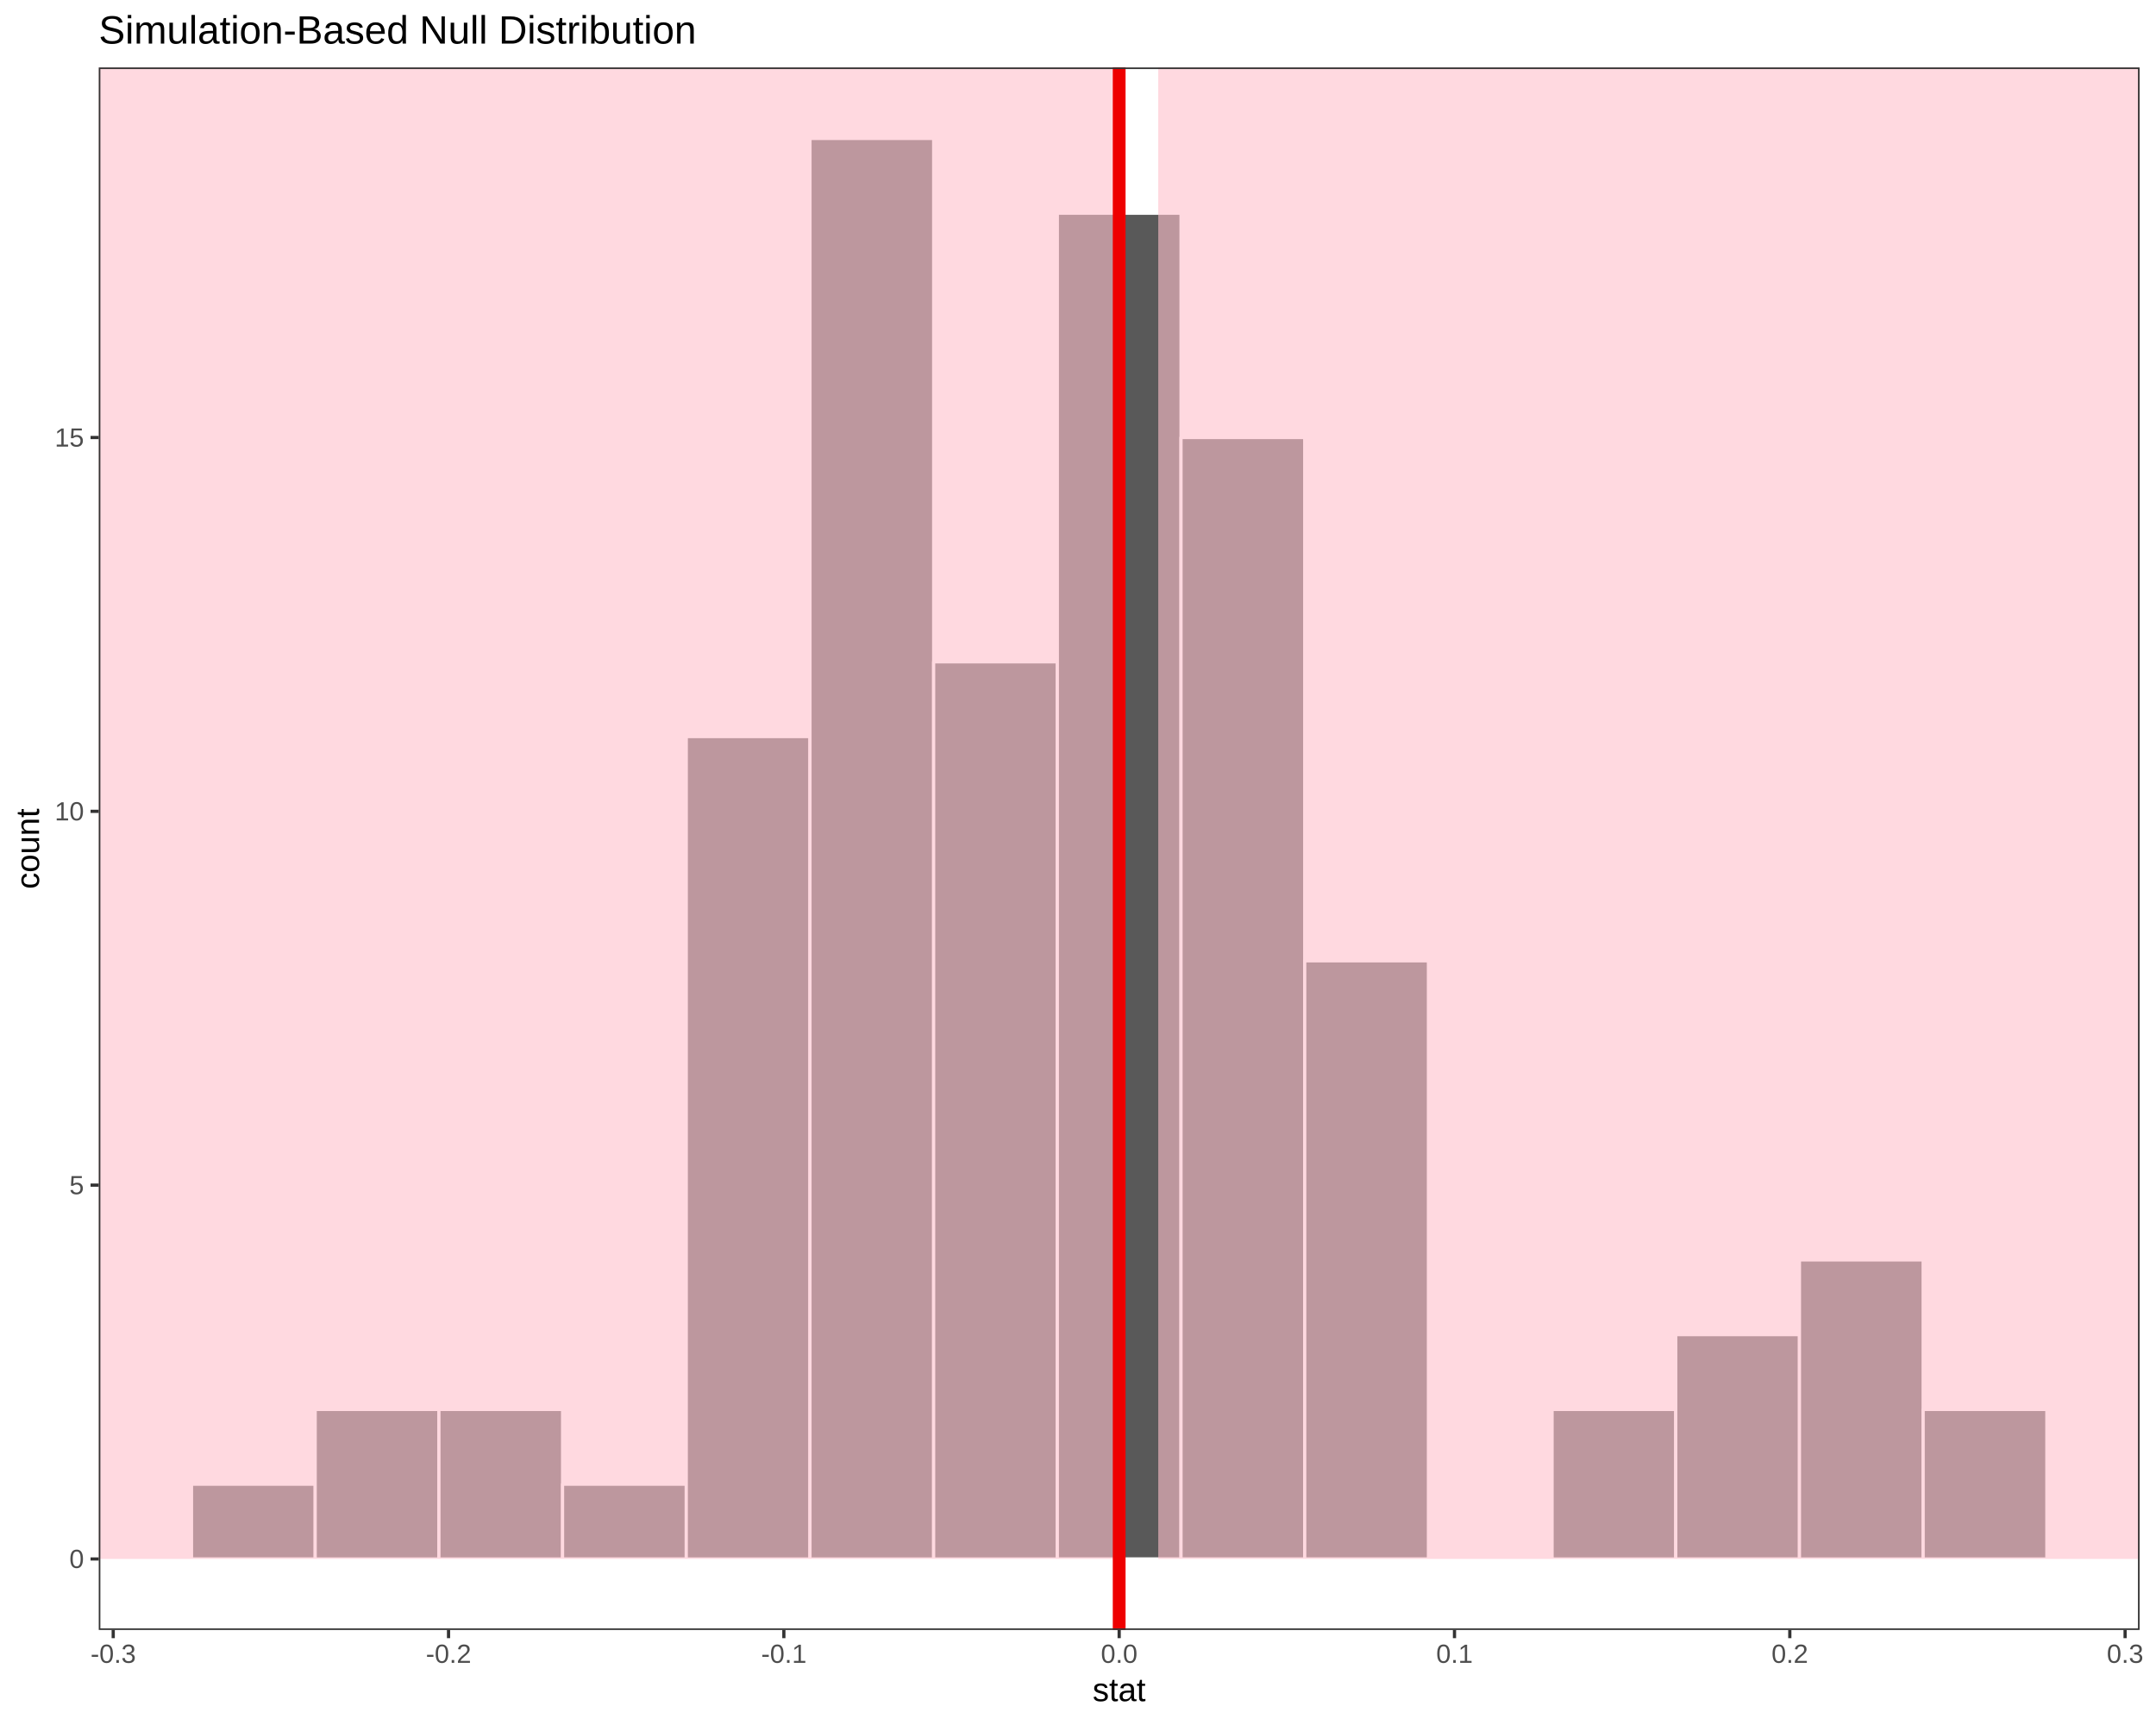
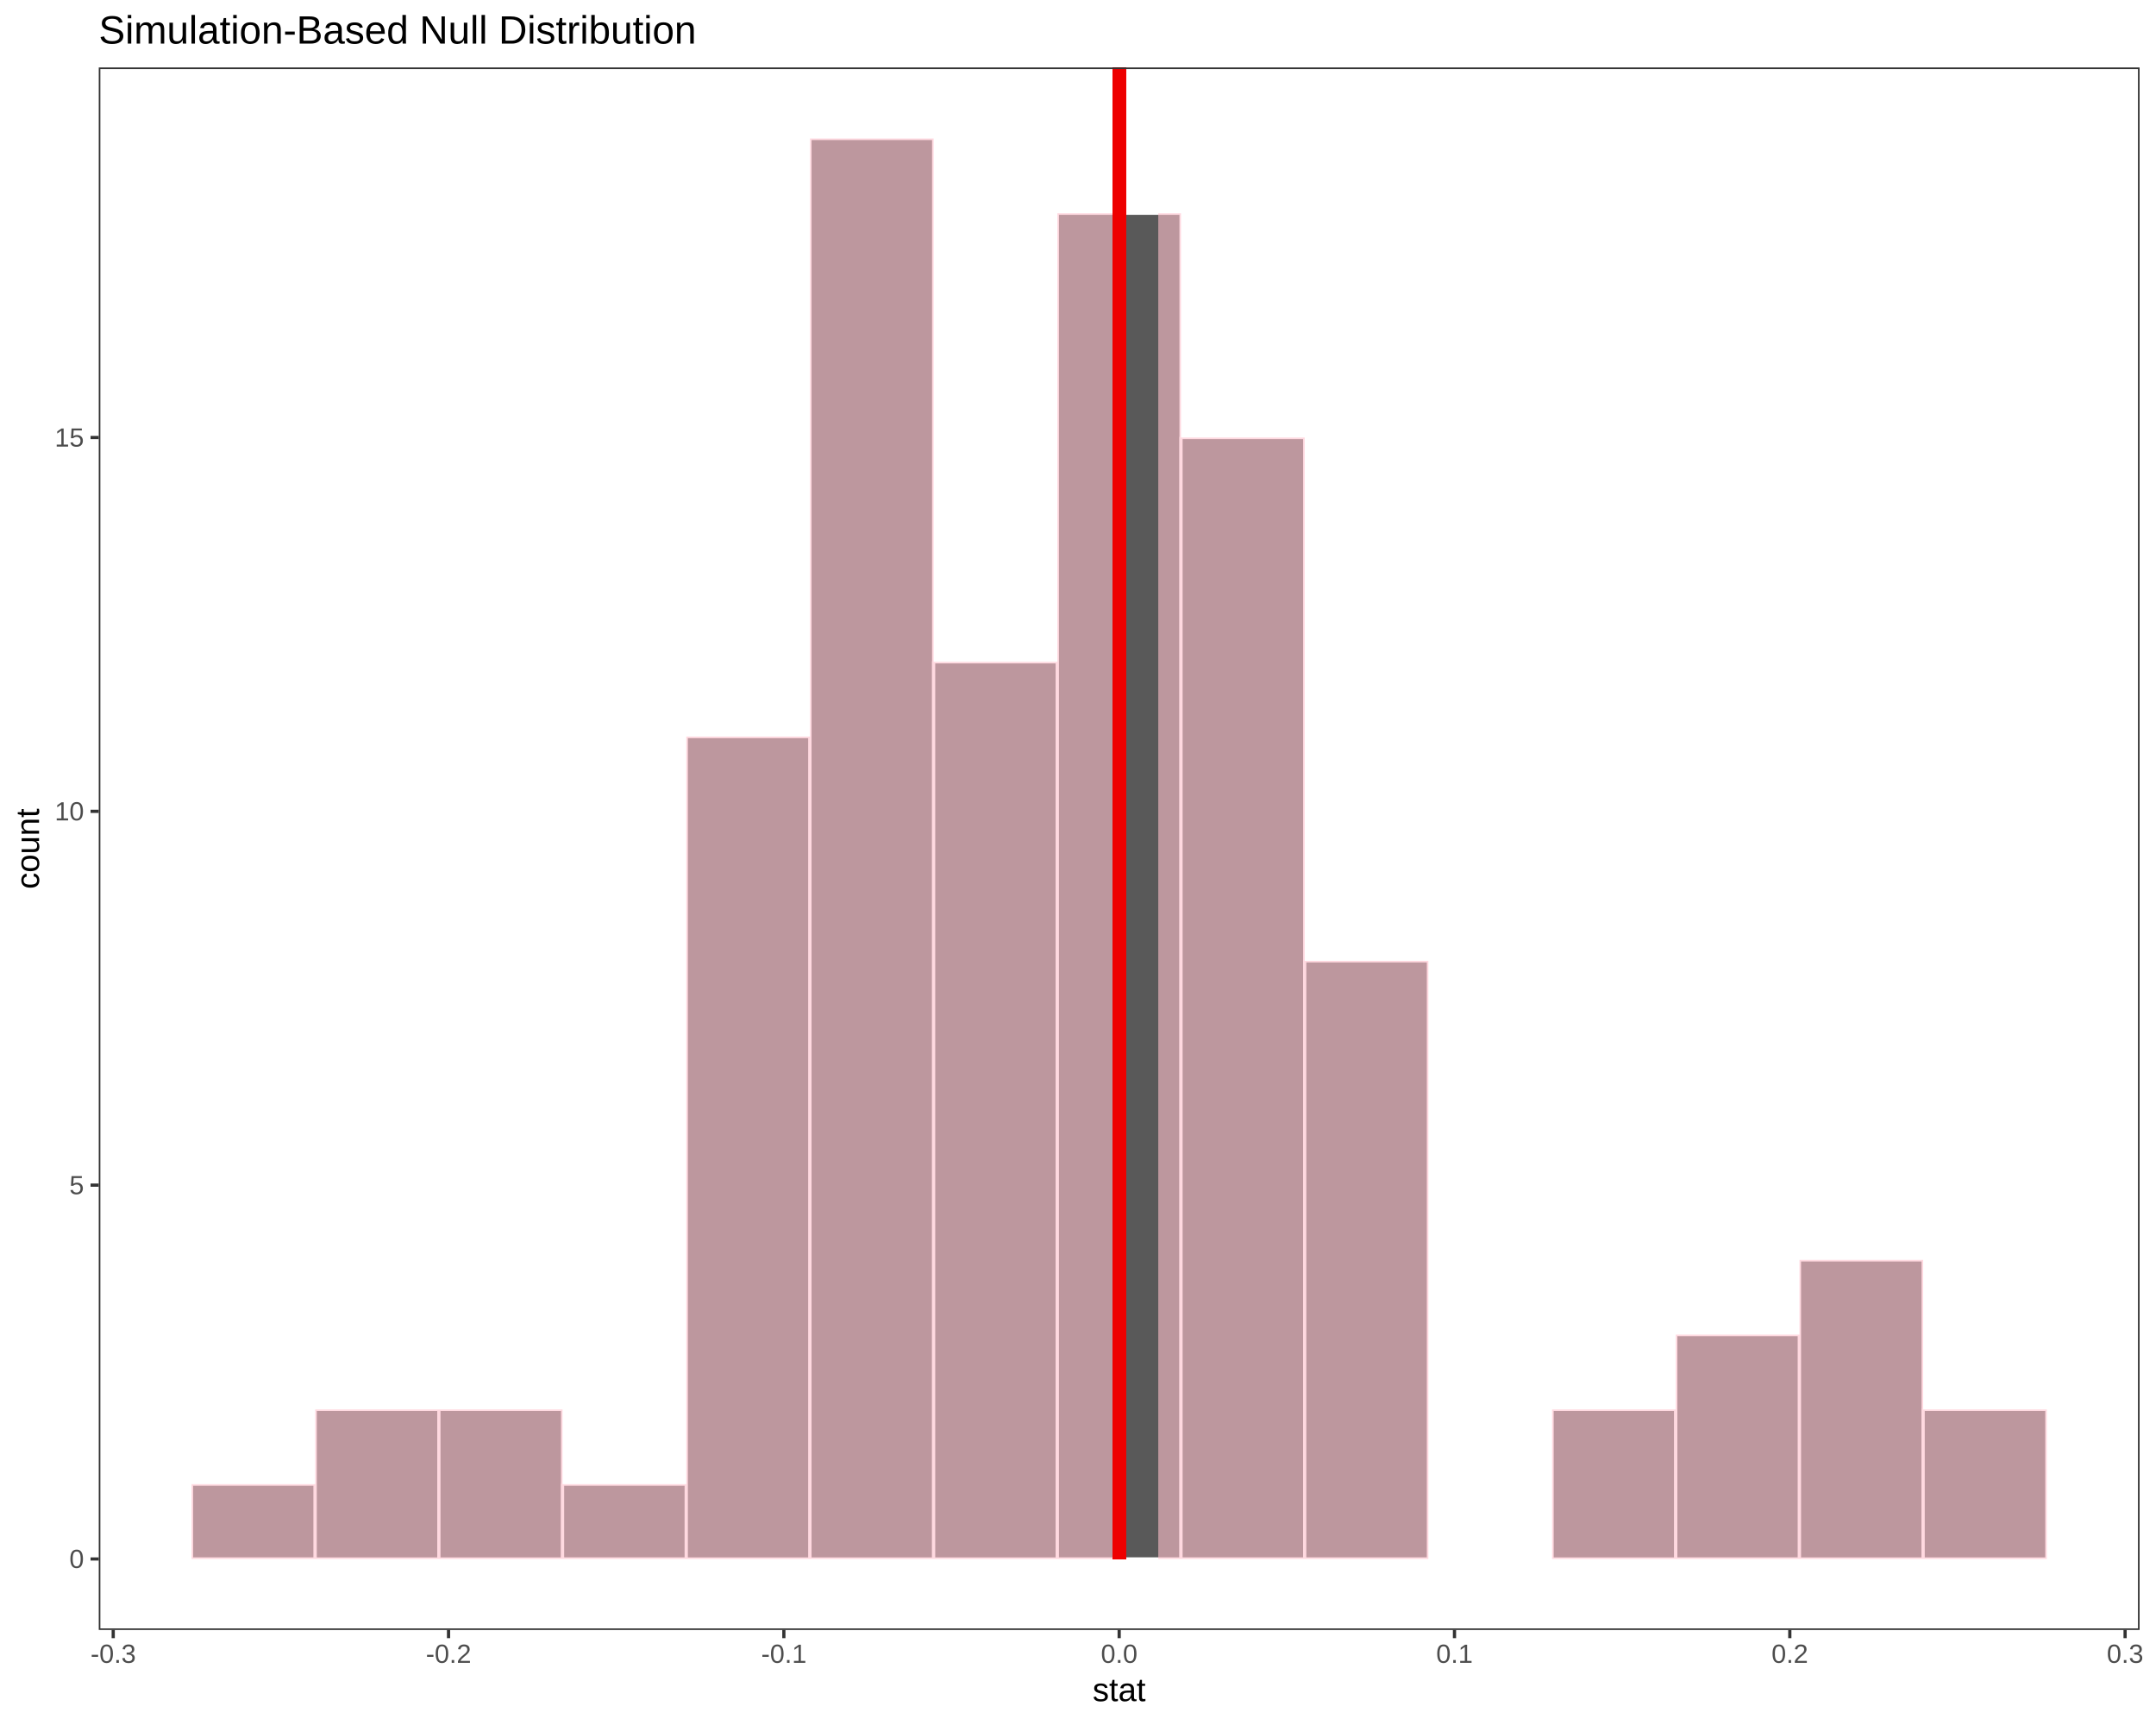
<svg xmlns="http://www.w3.org/2000/svg" viewBox="0 0 720.00 576.00">
  <defs>
    <style type="text/css">
    line, polyline, polygon, path, rect, circle {
      fill: none;
      stroke: #000000;
      stroke-linecap: round;
      stroke-linejoin: round;
      stroke-miterlimit: 10.00;
    }
  </style>
  </defs>
  <rect width="100%" height="100%" style="stroke: none; fill: #FFFFFF;" />
  <rect x="0.00" y="0.00" width="720.00" height="576.00" style="stroke-width: 1.07; stroke: #FFFFFF; fill: #FFFFFF;" />
  <defs>
    <clipPath id="cpMzIuOTh8NzE0LjUyfDU0NC4yN3wyMi41Mg==">
      <rect x="32.98" y="22.52" width="681.54" height="521.75" />
    </clipPath>
  </defs>
  <rect x="32.98" y="22.52" width="681.54" height="521.75" style="stroke-width: 1.07; stroke: none; fill: #FFFFFF;" clip-path="url(#cpMzIuOTh8NzE0LjUyfDU0NC4yN3wyMi41Mg==)" />
  <rect x="63.96" y="495.59" width="41.31" height="24.96" style="stroke-width: 1.07; stroke: #FFFFFF; stroke-linecap: butt; fill: #595959;" clip-path="url(#cpMzIuOTh8NzE0LjUyfDU0NC4yN3wyMi41Mg==)" />
  <rect x="105.26" y="470.63" width="41.31" height="49.93" style="stroke-width: 1.07; stroke: #FFFFFF; stroke-linecap: butt; fill: #595959;" clip-path="url(#cpMzIuOTh8NzE0LjUyfDU0NC4yN3wyMi41Mg==)" />
  <rect x="146.57" y="470.63" width="41.31" height="49.93" style="stroke-width: 1.07; stroke: #FFFFFF; stroke-linecap: butt; fill: #595959;" clip-path="url(#cpMzIuOTh8NzE0LjUyfDU0NC4yN3wyMi41Mg==)" />
  <rect x="187.87" y="495.59" width="41.31" height="24.96" style="stroke-width: 1.07; stroke: #FFFFFF; stroke-linecap: butt; fill: #595959;" clip-path="url(#cpMzIuOTh8NzE0LjUyfDU0NC4yN3wyMi41Mg==)" />
  <rect x="229.18" y="245.95" width="41.31" height="274.61" style="stroke-width: 1.07; stroke: #FFFFFF; stroke-linecap: butt; fill: #595959;" clip-path="url(#cpMzIuOTh8NzE0LjUyfDU0NC4yN3wyMi41Mg==)" />
  <rect x="270.49" y="46.24" width="41.31" height="474.32" style="stroke-width: 1.07; stroke: #FFFFFF; stroke-linecap: butt; fill: #595959;" clip-path="url(#cpMzIuOTh8NzE0LjUyfDU0NC4yN3wyMi41Mg==)" />
  <rect x="311.79" y="220.99" width="41.31" height="299.57" style="stroke-width: 1.07; stroke: #FFFFFF; stroke-linecap: butt; fill: #595959;" clip-path="url(#cpMzIuOTh8NzE0LjUyfDU0NC4yN3wyMi41Mg==)" />
  <rect x="353.10" y="71.20" width="41.31" height="449.35" style="stroke-width: 1.07; stroke: #FFFFFF; stroke-linecap: butt; fill: #595959;" clip-path="url(#cpMzIuOTh8NzE0LjUyfDU0NC4yN3wyMi41Mg==)" />
  <rect x="394.40" y="146.09" width="41.31" height="374.46" style="stroke-width: 1.07; stroke: #FFFFFF; stroke-linecap: butt; fill: #595959;" clip-path="url(#cpMzIuOTh8NzE0LjUyfDU0NC4yN3wyMi41Mg==)" />
  <rect x="435.71" y="320.84" width="41.31" height="199.71" style="stroke-width: 1.07; stroke: #FFFFFF; stroke-linecap: butt; fill: #595959;" clip-path="url(#cpMzIuOTh8NzE0LjUyfDU0NC4yN3wyMi41Mg==)" />
  <rect x="477.01" y="520.56" width="41.31" height="0.00" style="stroke-width: 1.07; stroke: #FFFFFF; stroke-linecap: butt; fill: #595959;" clip-path="url(#cpMzIuOTh8NzE0LjUyfDU0NC4yN3wyMi41Mg==)" />
  <rect x="518.32" y="470.63" width="41.31" height="49.93" style="stroke-width: 1.07; stroke: #FFFFFF; stroke-linecap: butt; fill: #595959;" clip-path="url(#cpMzIuOTh8NzE0LjUyfDU0NC4yN3wyMi41Mg==)" />
  <rect x="559.62" y="445.66" width="41.31" height="74.89" style="stroke-width: 1.07; stroke: #FFFFFF; stroke-linecap: butt; fill: #595959;" clip-path="url(#cpMzIuOTh8NzE0LjUyfDU0NC4yN3wyMi41Mg==)" />
  <rect x="600.93" y="420.70" width="41.31" height="99.86" style="stroke-width: 1.07; stroke: #FFFFFF; stroke-linecap: butt; fill: #595959;" clip-path="url(#cpMzIuOTh8NzE0LjUyfDU0NC4yN3wyMi41Mg==)" />
  <rect x="642.24" y="470.63" width="41.31" height="49.93" style="stroke-width: 1.07; stroke: #FFFFFF; stroke-linecap: butt; fill: #595959;" clip-path="url(#cpMzIuOTh8NzE0LjUyfDU0NC4yN3wyMi41Mg==)" />
-   <rect x="32.98" y="22.52" width="340.77" height="498.03" style="stroke-width: 1.07; stroke: none; stroke-linecap: butt; fill: #FFC0CB; fill-opacity: 0.60;" clip-path="url(#cpMzIuOTh8NzE0LjUyfDU0NC4yN3wyMi41Mg==)" />
-   <rect x="386.80" y="22.52" width="327.72" height="498.03" style="stroke-width: 1.07; stroke: none; stroke-linecap: butt; fill: #FFC0CB; fill-opacity: 0.60;" clip-path="url(#cpMzIuOTh8NzE0LjUyfDU0NC4yN3wyMi41Mg==)" />
-   <line x1="373.75" y1="544.27" x2="373.75" y2="22.52" style="stroke-width: 4.27; stroke: #EE0000; stroke-linecap: butt;" clip-path="url(#cpMzIuOTh8NzE0LjUyfDU0NC4yN3wyMi41Mg==)" />
+   <polygon points="63.96,520.56 63.96,495.59 105.26,495.59 105.26,520.56 105.26,520.56 105.26,470.63 146.57,470.63 146.57,520.56 146.57,520.56 146.57,470.63 187.87,470.63 187.87,520.56 187.87,520.56 187.88,495.59 229.18,495.59 229.18,520.56 229.18,520.56 229.18,245.95 270.49,245.95 270.49,520.56 270.49,520.56 270.49,46.24 311.79,46.24 311.79,520.56 311.79,520.56 311.79,220.99 353.10,220.99 353.10,520.56 353.10,520.56 353.10,71.20 373.75,71.20 373.75,520.56 353.10,520.56 353.10,520.56 353.10,520.56 353.10,520.56 311.79,520.56 311.79,520.56 311.79,520.56 311.79,520.56 270.49,520.56 270.49,520.56 270.49,520.56 270.49,520.56 229.18,520.56 229.18,520.56 229.18,520.56 229.18,520.56 187.88,520.56 187.87,520.56 187.87,520.56 187.87,520.56 146.57,520.56 146.57,520.56 146.57,520.56 146.57,520.56 105.26,520.56 105.26,520.56 105.26,520.56 105.26,520.56 63.96,520.56 63.96,520.56 " style="stroke-width: 1.07; stroke: none; fill: #FFC0CB; fill-opacity: 0.60;" clip-path="url(#cpMzIuOTh8NzE0LjUyfDU0NC4yN3wyMi41Mg==)" />
+   <polygon points="386.80,71.20 394.40,71.20 394.40,520.56 394.40,520.56 394.40,146.09 435.71,146.09 435.71,520.56 435.71,520.56 435.71,320.84 477.01,320.84 477.01,520.56 477.01,520.56 477.01,520.56 518.32,520.56 518.32,520.56 518.32,520.56 518.32,470.63 559.62,470.63 559.62,520.56 559.62,520.56 559.63,445.66 600.93,445.66 600.93,520.56 600.93,520.56 600.93,420.70 642.24,420.70 642.24,520.56 642.24,520.56 642.24,470.63 683.54,470.63 683.54,520.56 683.54,520.56 683.54,520.56 642.24,520.56 642.24,520.56 642.24,520.56 642.24,520.56 600.93,520.56 600.93,520.56 600.93,520.56 600.93,520.56 559.63,520.56 559.62,520.56 559.62,520.56 559.62,520.56 518.32,520.56 518.32,520.56 518.32,520.56 518.32,520.56 477.01,520.56 477.01,520.56 477.01,520.56 477.01,520.56 435.71,520.56 435.71,520.56 435.71,520.56 435.71,520.56 394.40,520.56 394.40,520.56 394.40,520.56 394.40,520.56 386.80,520.56 " style="stroke-width: 1.07; stroke: none; fill: #FFC0CB; fill-opacity: 0.60;" clip-path="url(#cpMzIuOTh8NzE0LjUyfDU0NC4yN3wyMi41Mg==)" />
+   <line x1="373.75" y1="520.56" x2="373.75" y2="22.52" style="stroke-width: 4.27; stroke: #EE0000; stroke-linecap: butt;" clip-path="url(#cpMzIuOTh8NzE0LjUyfDU0NC4yN3wyMi41Mg==)" />
+   <line x1="373.75" y1="520.56" x2="373.75" y2="22.52" style="stroke-width: 4.27; stroke: #EE0000; stroke-linecap: butt;" clip-path="url(#cpMzIuOTh8NzE0LjUyfDU0NC4yN3wyMi41Mg==)" />
+   <line x1="373.75" y1="520.56" x2="373.75" y2="22.52" style="stroke-width: 4.27; stroke: #EE0000; stroke-linecap: butt;" clip-path="url(#cpMzIuOTh8NzE0LjUyfDU0NC4yN3wyMi41Mg==)" />
+   <line x1="373.75" y1="520.56" x2="373.75" y2="22.52" style="stroke-width: 4.27; stroke: #EE0000; stroke-linecap: butt;" clip-path="url(#cpMzIuOTh8NzE0LjUyfDU0NC4yN3wyMi41Mg==)" />
+   <line x1="373.75" y1="520.56" x2="373.75" y2="22.52" style="stroke-width: 4.27; stroke: #EE0000; stroke-linecap: butt;" clip-path="url(#cpMzIuOTh8NzE0LjUyfDU0NC4yN3wyMi41Mg==)" />
+   <line x1="373.75" y1="520.56" x2="373.75" y2="22.52" style="stroke-width: 4.27; stroke: #EE0000; stroke-linecap: butt;" clip-path="url(#cpMzIuOTh8NzE0LjUyfDU0NC4yN3wyMi41Mg==)" />
+   <line x1="373.75" y1="520.56" x2="373.75" y2="22.52" style="stroke-width: 4.27; stroke: #EE0000; stroke-linecap: butt;" clip-path="url(#cpMzIuOTh8NzE0LjUyfDU0NC4yN3wyMi41Mg==)" />
+   <line x1="373.75" y1="520.56" x2="373.75" y2="22.52" style="stroke-width: 4.27; stroke: #EE0000; stroke-linecap: butt;" clip-path="url(#cpMzIuOTh8NzE0LjUyfDU0NC4yN3wyMi41Mg==)" />
+   <line x1="373.75" y1="520.56" x2="373.75" y2="22.52" style="stroke-width: 4.27; stroke: #EE0000; stroke-linecap: butt;" clip-path="url(#cpMzIuOTh8NzE0LjUyfDU0NC4yN3wyMi41Mg==)" />
+   <line x1="373.75" y1="520.56" x2="373.75" y2="22.52" style="stroke-width: 4.27; stroke: #EE0000; stroke-linecap: butt;" clip-path="url(#cpMzIuOTh8NzE0LjUyfDU0NC4yN3wyMi41Mg==)" />
+   <line x1="373.75" y1="520.56" x2="373.75" y2="22.52" style="stroke-width: 4.27; stroke: #EE0000; stroke-linecap: butt;" clip-path="url(#cpMzIuOTh8NzE0LjUyfDU0NC4yN3wyMi41Mg==)" />
+   <line x1="373.75" y1="520.56" x2="373.75" y2="22.52" style="stroke-width: 4.27; stroke: #EE0000; stroke-linecap: butt;" clip-path="url(#cpMzIuOTh8NzE0LjUyfDU0NC4yN3wyMi41Mg==)" />
+   <line x1="373.75" y1="520.56" x2="373.75" y2="22.52" style="stroke-width: 4.27; stroke: #EE0000; stroke-linecap: butt;" clip-path="url(#cpMzIuOTh8NzE0LjUyfDU0NC4yN3wyMi41Mg==)" />
+   <line x1="373.75" y1="520.56" x2="373.75" y2="22.52" style="stroke-width: 4.27; stroke: #EE0000; stroke-linecap: butt;" clip-path="url(#cpMzIuOTh8NzE0LjUyfDU0NC4yN3wyMi41Mg==)" />
+   <line x1="373.75" y1="520.56" x2="373.75" y2="22.52" style="stroke-width: 4.27; stroke: #EE0000; stroke-linecap: butt;" clip-path="url(#cpMzIuOTh8NzE0LjUyfDU0NC4yN3wyMi41Mg==)" />
+   <line x1="373.75" y1="520.56" x2="373.75" y2="22.52" style="stroke-width: 4.27; stroke: #EE0000; stroke-linecap: butt;" clip-path="url(#cpMzIuOTh8NzE0LjUyfDU0NC4yN3wyMi41Mg==)" />
+   <line x1="373.75" y1="520.56" x2="373.75" y2="22.52" style="stroke-width: 4.27; stroke: #EE0000; stroke-linecap: butt;" clip-path="url(#cpMzIuOTh8NzE0LjUyfDU0NC4yN3wyMi41Mg==)" />
+   <line x1="373.75" y1="520.56" x2="373.75" y2="22.52" style="stroke-width: 4.27; stroke: #EE0000; stroke-linecap: butt;" clip-path="url(#cpMzIuOTh8NzE0LjUyfDU0NC4yN3wyMi41Mg==)" />
+   <line x1="373.75" y1="520.56" x2="373.75" y2="22.52" style="stroke-width: 4.27; stroke: #EE0000; stroke-linecap: butt;" clip-path="url(#cpMzIuOTh8NzE0LjUyfDU0NC4yN3wyMi41Mg==)" />
+   <line x1="373.75" y1="520.56" x2="373.75" y2="22.52" style="stroke-width: 4.27; stroke: #EE0000; stroke-linecap: butt;" clip-path="url(#cpMzIuOTh8NzE0LjUyfDU0NC4yN3wyMi41Mg==)" />
+   <line x1="373.75" y1="520.56" x2="373.75" y2="22.52" style="stroke-width: 4.27; stroke: #EE0000; stroke-linecap: butt;" clip-path="url(#cpMzIuOTh8NzE0LjUyfDU0NC4yN3wyMi41Mg==)" />
+   <line x1="373.75" y1="520.56" x2="373.75" y2="22.52" style="stroke-width: 4.27; stroke: #EE0000; stroke-linecap: butt;" clip-path="url(#cpMzIuOTh8NzE0LjUyfDU0NC4yN3wyMi41Mg==)" />
+   <line x1="373.75" y1="520.56" x2="373.75" y2="22.52" style="stroke-width: 4.27; stroke: #EE0000; stroke-linecap: butt;" clip-path="url(#cpMzIuOTh8NzE0LjUyfDU0NC4yN3wyMi41Mg==)" />
+   <line x1="373.75" y1="520.56" x2="373.75" y2="22.52" style="stroke-width: 4.27; stroke: #EE0000; stroke-linecap: butt;" clip-path="url(#cpMzIuOTh8NzE0LjUyfDU0NC4yN3wyMi41Mg==)" />
+   <line x1="373.75" y1="520.56" x2="373.75" y2="22.52" style="stroke-width: 4.27; stroke: #EE0000; stroke-linecap: butt;" clip-path="url(#cpMzIuOTh8NzE0LjUyfDU0NC4yN3wyMi41Mg==)" />
+   <line x1="373.75" y1="520.56" x2="373.75" y2="22.52" style="stroke-width: 4.27; stroke: #EE0000; stroke-linecap: butt;" clip-path="url(#cpMzIuOTh8NzE0LjUyfDU0NC4yN3wyMi41Mg==)" />
+   <line x1="373.75" y1="520.56" x2="373.75" y2="22.52" style="stroke-width: 4.27; stroke: #EE0000; stroke-linecap: butt;" clip-path="url(#cpMzIuOTh8NzE0LjUyfDU0NC4yN3wyMi41Mg==)" />
+   <line x1="373.75" y1="520.56" x2="373.75" y2="22.52" style="stroke-width: 4.27; stroke: #EE0000; stroke-linecap: butt;" clip-path="url(#cpMzIuOTh8NzE0LjUyfDU0NC4yN3wyMi41Mg==)" />
+   <line x1="373.75" y1="520.56" x2="373.75" y2="22.52" style="stroke-width: 4.27; stroke: #EE0000; stroke-linecap: butt;" clip-path="url(#cpMzIuOTh8NzE0LjUyfDU0NC4yN3wyMi41Mg==)" />
+   <line x1="373.75" y1="520.56" x2="373.75" y2="22.52" style="stroke-width: 4.27; stroke: #EE0000; stroke-linecap: butt;" clip-path="url(#cpMzIuOTh8NzE0LjUyfDU0NC4yN3wyMi41Mg==)" />
+   <line x1="373.75" y1="520.56" x2="373.75" y2="22.52" style="stroke-width: 4.27; stroke: #EE0000; stroke-linecap: butt;" clip-path="url(#cpMzIuOTh8NzE0LjUyfDU0NC4yN3wyMi41Mg==)" />
+   <line x1="373.75" y1="520.56" x2="373.75" y2="22.52" style="stroke-width: 4.27; stroke: #EE0000; stroke-linecap: butt;" clip-path="url(#cpMzIuOTh8NzE0LjUyfDU0NC4yN3wyMi41Mg==)" />
+   <line x1="373.75" y1="520.56" x2="373.75" y2="22.52" style="stroke-width: 4.27; stroke: #EE0000; stroke-linecap: butt;" clip-path="url(#cpMzIuOTh8NzE0LjUyfDU0NC4yN3wyMi41Mg==)" />
+   <line x1="373.75" y1="520.56" x2="373.75" y2="22.52" style="stroke-width: 4.27; stroke: #EE0000; stroke-linecap: butt;" clip-path="url(#cpMzIuOTh8NzE0LjUyfDU0NC4yN3wyMi41Mg==)" />
+   <line x1="373.75" y1="520.56" x2="373.75" y2="22.52" style="stroke-width: 4.27; stroke: #EE0000; stroke-linecap: butt;" clip-path="url(#cpMzIuOTh8NzE0LjUyfDU0NC4yN3wyMi41Mg==)" />
+   <line x1="373.75" y1="520.56" x2="373.75" y2="22.52" style="stroke-width: 4.27; stroke: #EE0000; stroke-linecap: butt;" clip-path="url(#cpMzIuOTh8NzE0LjUyfDU0NC4yN3wyMi41Mg==)" />
+   <line x1="373.75" y1="520.56" x2="373.75" y2="22.52" style="stroke-width: 4.27; stroke: #EE0000; stroke-linecap: butt;" clip-path="url(#cpMzIuOTh8NzE0LjUyfDU0NC4yN3wyMi41Mg==)" />
+   <line x1="373.75" y1="520.56" x2="373.75" y2="22.52" style="stroke-width: 4.27; stroke: #EE0000; stroke-linecap: butt;" clip-path="url(#cpMzIuOTh8NzE0LjUyfDU0NC4yN3wyMi41Mg==)" />
+   <line x1="373.75" y1="520.56" x2="373.75" y2="22.52" style="stroke-width: 4.27; stroke: #EE0000; stroke-linecap: butt;" clip-path="url(#cpMzIuOTh8NzE0LjUyfDU0NC4yN3wyMi41Mg==)" />
+   <line x1="373.75" y1="520.56" x2="373.75" y2="22.52" style="stroke-width: 4.27; stroke: #EE0000; stroke-linecap: butt;" clip-path="url(#cpMzIuOTh8NzE0LjUyfDU0NC4yN3wyMi41Mg==)" />
+   <line x1="373.75" y1="520.56" x2="373.75" y2="22.52" style="stroke-width: 4.27; stroke: #EE0000; stroke-linecap: butt;" clip-path="url(#cpMzIuOTh8NzE0LjUyfDU0NC4yN3wyMi41Mg==)" />
+   <line x1="373.75" y1="520.56" x2="373.75" y2="22.52" style="stroke-width: 4.27; stroke: #EE0000; stroke-linecap: butt;" clip-path="url(#cpMzIuOTh8NzE0LjUyfDU0NC4yN3wyMi41Mg==)" />
+   <line x1="373.75" y1="520.56" x2="373.75" y2="22.52" style="stroke-width: 4.27; stroke: #EE0000; stroke-linecap: butt;" clip-path="url(#cpMzIuOTh8NzE0LjUyfDU0NC4yN3wyMi41Mg==)" />
+   <line x1="373.75" y1="520.56" x2="373.75" y2="22.52" style="stroke-width: 4.27; stroke: #EE0000; stroke-linecap: butt;" clip-path="url(#cpMzIuOTh8NzE0LjUyfDU0NC4yN3wyMi41Mg==)" />
+   <line x1="373.75" y1="520.56" x2="373.75" y2="22.52" style="stroke-width: 4.27; stroke: #EE0000; stroke-linecap: butt;" clip-path="url(#cpMzIuOTh8NzE0LjUyfDU0NC4yN3wyMi41Mg==)" />
+   <line x1="373.75" y1="520.56" x2="373.75" y2="22.52" style="stroke-width: 4.27; stroke: #EE0000; stroke-linecap: butt;" clip-path="url(#cpMzIuOTh8NzE0LjUyfDU0NC4yN3wyMi41Mg==)" />
+   <line x1="373.75" y1="520.56" x2="373.75" y2="22.52" style="stroke-width: 4.27; stroke: #EE0000; stroke-linecap: butt;" clip-path="url(#cpMzIuOTh8NzE0LjUyfDU0NC4yN3wyMi41Mg==)" />
+   <line x1="373.75" y1="520.56" x2="373.75" y2="22.52" style="stroke-width: 4.27; stroke: #EE0000; stroke-linecap: butt;" clip-path="url(#cpMzIuOTh8NzE0LjUyfDU0NC4yN3wyMi41Mg==)" />
+   <line x1="373.75" y1="520.56" x2="373.75" y2="22.52" style="stroke-width: 4.27; stroke: #EE0000; stroke-linecap: butt;" clip-path="url(#cpMzIuOTh8NzE0LjUyfDU0NC4yN3wyMi41Mg==)" />
+   <line x1="373.75" y1="520.56" x2="373.75" y2="22.52" style="stroke-width: 4.27; stroke: #EE0000; stroke-linecap: butt;" clip-path="url(#cpMzIuOTh8NzE0LjUyfDU0NC4yN3wyMi41Mg==)" />
+   <line x1="373.75" y1="520.56" x2="373.75" y2="22.52" style="stroke-width: 4.27; stroke: #EE0000; stroke-linecap: butt;" clip-path="url(#cpMzIuOTh8NzE0LjUyfDU0NC4yN3wyMi41Mg==)" />
+   <line x1="373.75" y1="520.56" x2="373.75" y2="22.52" style="stroke-width: 4.27; stroke: #EE0000; stroke-linecap: butt;" clip-path="url(#cpMzIuOTh8NzE0LjUyfDU0NC4yN3wyMi41Mg==)" />
+   <line x1="373.75" y1="520.56" x2="373.75" y2="22.52" style="stroke-width: 4.27; stroke: #EE0000; stroke-linecap: butt;" clip-path="url(#cpMzIuOTh8NzE0LjUyfDU0NC4yN3wyMi41Mg==)" />
+   <line x1="373.75" y1="520.56" x2="373.75" y2="22.52" style="stroke-width: 4.27; stroke: #EE0000; stroke-linecap: butt;" clip-path="url(#cpMzIuOTh8NzE0LjUyfDU0NC4yN3wyMi41Mg==)" />
+   <line x1="373.75" y1="520.56" x2="373.75" y2="22.52" style="stroke-width: 4.27; stroke: #EE0000; stroke-linecap: butt;" clip-path="url(#cpMzIuOTh8NzE0LjUyfDU0NC4yN3wyMi41Mg==)" />
+   <line x1="373.75" y1="520.56" x2="373.75" y2="22.52" style="stroke-width: 4.27; stroke: #EE0000; stroke-linecap: butt;" clip-path="url(#cpMzIuOTh8NzE0LjUyfDU0NC4yN3wyMi41Mg==)" />
+   <line x1="373.75" y1="520.56" x2="373.75" y2="22.52" style="stroke-width: 4.27; stroke: #EE0000; stroke-linecap: butt;" clip-path="url(#cpMzIuOTh8NzE0LjUyfDU0NC4yN3wyMi41Mg==)" />
+   <line x1="373.75" y1="520.56" x2="373.75" y2="22.52" style="stroke-width: 4.27; stroke: #EE0000; stroke-linecap: butt;" clip-path="url(#cpMzIuOTh8NzE0LjUyfDU0NC4yN3wyMi41Mg==)" />
+   <line x1="373.75" y1="520.56" x2="373.75" y2="22.52" style="stroke-width: 4.27; stroke: #EE0000; stroke-linecap: butt;" clip-path="url(#cpMzIuOTh8NzE0LjUyfDU0NC4yN3wyMi41Mg==)" />
+   <line x1="373.75" y1="520.56" x2="373.75" y2="22.52" style="stroke-width: 4.27; stroke: #EE0000; stroke-linecap: butt;" clip-path="url(#cpMzIuOTh8NzE0LjUyfDU0NC4yN3wyMi41Mg==)" />
+   <line x1="373.75" y1="520.56" x2="373.75" y2="22.52" style="stroke-width: 4.27; stroke: #EE0000; stroke-linecap: butt;" clip-path="url(#cpMzIuOTh8NzE0LjUyfDU0NC4yN3wyMi41Mg==)" />
+   <line x1="373.75" y1="520.56" x2="373.75" y2="22.52" style="stroke-width: 4.27; stroke: #EE0000; stroke-linecap: butt;" clip-path="url(#cpMzIuOTh8NzE0LjUyfDU0NC4yN3wyMi41Mg==)" />
+   <line x1="373.75" y1="520.56" x2="373.75" y2="22.52" style="stroke-width: 4.27; stroke: #EE0000; stroke-linecap: butt;" clip-path="url(#cpMzIuOTh8NzE0LjUyfDU0NC4yN3wyMi41Mg==)" />
+   <line x1="373.75" y1="520.56" x2="373.75" y2="22.52" style="stroke-width: 4.27; stroke: #EE0000; stroke-linecap: butt;" clip-path="url(#cpMzIuOTh8NzE0LjUyfDU0NC4yN3wyMi41Mg==)" />
+   <line x1="373.75" y1="520.56" x2="373.75" y2="22.52" style="stroke-width: 4.27; stroke: #EE0000; stroke-linecap: butt;" clip-path="url(#cpMzIuOTh8NzE0LjUyfDU0NC4yN3wyMi41Mg==)" />
+   <line x1="373.75" y1="520.56" x2="373.75" y2="22.52" style="stroke-width: 4.27; stroke: #EE0000; stroke-linecap: butt;" clip-path="url(#cpMzIuOTh8NzE0LjUyfDU0NC4yN3wyMi41Mg==)" />
+   <line x1="373.75" y1="520.56" x2="373.75" y2="22.52" style="stroke-width: 4.27; stroke: #EE0000; stroke-linecap: butt;" clip-path="url(#cpMzIuOTh8NzE0LjUyfDU0NC4yN3wyMi41Mg==)" />
+   <line x1="373.75" y1="520.56" x2="373.75" y2="22.52" style="stroke-width: 4.27; stroke: #EE0000; stroke-linecap: butt;" clip-path="url(#cpMzIuOTh8NzE0LjUyfDU0NC4yN3wyMi41Mg==)" />
+   <line x1="373.75" y1="520.56" x2="373.75" y2="22.52" style="stroke-width: 4.27; stroke: #EE0000; stroke-linecap: butt;" clip-path="url(#cpMzIuOTh8NzE0LjUyfDU0NC4yN3wyMi41Mg==)" />
+   <line x1="373.75" y1="520.56" x2="373.75" y2="22.52" style="stroke-width: 4.27; stroke: #EE0000; stroke-linecap: butt;" clip-path="url(#cpMzIuOTh8NzE0LjUyfDU0NC4yN3wyMi41Mg==)" />
+   <line x1="373.75" y1="520.56" x2="373.75" y2="22.52" style="stroke-width: 4.27; stroke: #EE0000; stroke-linecap: butt;" clip-path="url(#cpMzIuOTh8NzE0LjUyfDU0NC4yN3wyMi41Mg==)" />
+   <line x1="373.75" y1="520.56" x2="373.75" y2="22.52" style="stroke-width: 4.27; stroke: #EE0000; stroke-linecap: butt;" clip-path="url(#cpMzIuOTh8NzE0LjUyfDU0NC4yN3wyMi41Mg==)" />
+   <line x1="373.75" y1="520.56" x2="373.75" y2="22.52" style="stroke-width: 4.27; stroke: #EE0000; stroke-linecap: butt;" clip-path="url(#cpMzIuOTh8NzE0LjUyfDU0NC4yN3wyMi41Mg==)" />
+   <line x1="373.75" y1="520.56" x2="373.75" y2="22.52" style="stroke-width: 4.27; stroke: #EE0000; stroke-linecap: butt;" clip-path="url(#cpMzIuOTh8NzE0LjUyfDU0NC4yN3wyMi41Mg==)" />
+   <line x1="373.75" y1="520.56" x2="373.75" y2="22.52" style="stroke-width: 4.27; stroke: #EE0000; stroke-linecap: butt;" clip-path="url(#cpMzIuOTh8NzE0LjUyfDU0NC4yN3wyMi41Mg==)" />
+   <line x1="373.75" y1="520.56" x2="373.75" y2="22.52" style="stroke-width: 4.27; stroke: #EE0000; stroke-linecap: butt;" clip-path="url(#cpMzIuOTh8NzE0LjUyfDU0NC4yN3wyMi41Mg==)" />
+   <line x1="373.75" y1="520.56" x2="373.75" y2="22.52" style="stroke-width: 4.27; stroke: #EE0000; stroke-linecap: butt;" clip-path="url(#cpMzIuOTh8NzE0LjUyfDU0NC4yN3wyMi41Mg==)" />
+   <line x1="373.75" y1="520.56" x2="373.75" y2="22.52" style="stroke-width: 4.27; stroke: #EE0000; stroke-linecap: butt;" clip-path="url(#cpMzIuOTh8NzE0LjUyfDU0NC4yN3wyMi41Mg==)" />
+   <line x1="373.75" y1="520.56" x2="373.75" y2="22.52" style="stroke-width: 4.27; stroke: #EE0000; stroke-linecap: butt;" clip-path="url(#cpMzIuOTh8NzE0LjUyfDU0NC4yN3wyMi41Mg==)" />
+   <line x1="373.75" y1="520.56" x2="373.75" y2="22.52" style="stroke-width: 4.27; stroke: #EE0000; stroke-linecap: butt;" clip-path="url(#cpMzIuOTh8NzE0LjUyfDU0NC4yN3wyMi41Mg==)" />
+   <line x1="373.75" y1="520.56" x2="373.75" y2="22.52" style="stroke-width: 4.27; stroke: #EE0000; stroke-linecap: butt;" clip-path="url(#cpMzIuOTh8NzE0LjUyfDU0NC4yN3wyMi41Mg==)" />
+   <line x1="373.75" y1="520.56" x2="373.75" y2="22.52" style="stroke-width: 4.27; stroke: #EE0000; stroke-linecap: butt;" clip-path="url(#cpMzIuOTh8NzE0LjUyfDU0NC4yN3wyMi41Mg==)" />
+   <line x1="373.75" y1="520.56" x2="373.75" y2="22.52" style="stroke-width: 4.27; stroke: #EE0000; stroke-linecap: butt;" clip-path="url(#cpMzIuOTh8NzE0LjUyfDU0NC4yN3wyMi41Mg==)" />
+   <line x1="373.75" y1="520.56" x2="373.75" y2="22.52" style="stroke-width: 4.27; stroke: #EE0000; stroke-linecap: butt;" clip-path="url(#cpMzIuOTh8NzE0LjUyfDU0NC4yN3wyMi41Mg==)" />
+   <line x1="373.75" y1="520.56" x2="373.75" y2="22.52" style="stroke-width: 4.27; stroke: #EE0000; stroke-linecap: butt;" clip-path="url(#cpMzIuOTh8NzE0LjUyfDU0NC4yN3wyMi41Mg==)" />
+   <line x1="373.75" y1="520.56" x2="373.75" y2="22.52" style="stroke-width: 4.27; stroke: #EE0000; stroke-linecap: butt;" clip-path="url(#cpMzIuOTh8NzE0LjUyfDU0NC4yN3wyMi41Mg==)" />
+   <line x1="373.75" y1="520.56" x2="373.75" y2="22.52" style="stroke-width: 4.27; stroke: #EE0000; stroke-linecap: butt;" clip-path="url(#cpMzIuOTh8NzE0LjUyfDU0NC4yN3wyMi41Mg==)" />
+   <line x1="373.75" y1="520.56" x2="373.75" y2="22.52" style="stroke-width: 4.27; stroke: #EE0000; stroke-linecap: butt;" clip-path="url(#cpMzIuOTh8NzE0LjUyfDU0NC4yN3wyMi41Mg==)" />
+   <line x1="373.75" y1="520.56" x2="373.75" y2="22.52" style="stroke-width: 4.27; stroke: #EE0000; stroke-linecap: butt;" clip-path="url(#cpMzIuOTh8NzE0LjUyfDU0NC4yN3wyMi41Mg==)" />
+   <line x1="373.75" y1="520.56" x2="373.75" y2="22.52" style="stroke-width: 4.27; stroke: #EE0000; stroke-linecap: butt;" clip-path="url(#cpMzIuOTh8NzE0LjUyfDU0NC4yN3wyMi41Mg==)" />
+   <line x1="373.75" y1="520.56" x2="373.75" y2="22.52" style="stroke-width: 4.27; stroke: #EE0000; stroke-linecap: butt;" clip-path="url(#cpMzIuOTh8NzE0LjUyfDU0NC4yN3wyMi41Mg==)" />
+   <line x1="373.75" y1="520.56" x2="373.75" y2="22.52" style="stroke-width: 4.27; stroke: #EE0000; stroke-linecap: butt;" clip-path="url(#cpMzIuOTh8NzE0LjUyfDU0NC4yN3wyMi41Mg==)" />
+   <line x1="373.75" y1="520.56" x2="373.75" y2="22.52" style="stroke-width: 4.27; stroke: #EE0000; stroke-linecap: butt;" clip-path="url(#cpMzIuOTh8NzE0LjUyfDU0NC4yN3wyMi41Mg==)" />
+   <line x1="373.75" y1="520.56" x2="373.75" y2="22.52" style="stroke-width: 4.27; stroke: #EE0000; stroke-linecap: butt;" clip-path="url(#cpMzIuOTh8NzE0LjUyfDU0NC4yN3wyMi41Mg==)" />
+   <line x1="373.75" y1="520.56" x2="373.75" y2="22.52" style="stroke-width: 4.27; stroke: #EE0000; stroke-linecap: butt;" clip-path="url(#cpMzIuOTh8NzE0LjUyfDU0NC4yN3wyMi41Mg==)" />
+   <line x1="373.75" y1="520.56" x2="373.75" y2="22.52" style="stroke-width: 4.27; stroke: #EE0000; stroke-linecap: butt;" clip-path="url(#cpMzIuOTh8NzE0LjUyfDU0NC4yN3wyMi41Mg==)" />
+   <line x1="373.75" y1="520.56" x2="373.75" y2="22.52" style="stroke-width: 4.27; stroke: #EE0000; stroke-linecap: butt;" clip-path="url(#cpMzIuOTh8NzE0LjUyfDU0NC4yN3wyMi41Mg==)" />
+   <line x1="373.75" y1="520.56" x2="373.75" y2="22.52" style="stroke-width: 4.27; stroke: #EE0000; stroke-linecap: butt;" clip-path="url(#cpMzIuOTh8NzE0LjUyfDU0NC4yN3wyMi41Mg==)" />
+   <line x1="373.75" y1="520.56" x2="373.75" y2="22.52" style="stroke-width: 4.27; stroke: #EE0000; stroke-linecap: butt;" clip-path="url(#cpMzIuOTh8NzE0LjUyfDU0NC4yN3wyMi41Mg==)" />
+   <line x1="373.75" y1="520.56" x2="373.75" y2="22.52" style="stroke-width: 4.27; stroke: #EE0000; stroke-linecap: butt;" clip-path="url(#cpMzIuOTh8NzE0LjUyfDU0NC4yN3wyMi41Mg==)" />
  <rect x="32.98" y="22.52" width="681.54" height="521.75" style="stroke-width: 1.07; stroke: #333333;" clip-path="url(#cpMzIuOTh8NzE0LjUyfDU0NC4yN3wyMi41Mg==)" />
  <defs>
    <clipPath id="cpMC4wMHw3MjAuMDB8NTc2LjAwfDAuMDA=">
      <rect x="0.00" y="0.00" width="720.00" height="576.00" />
    </clipPath>
  </defs>
  <g clip-path="url(#cpMC4wMHw3MjAuMDB8NTc2LjAwfDAuMDA=)">
    <text x="23.16" y="523.58" style="font-size: 8.80px; fill: #4D4D4D; font-family: Liberation Sans;" textLength="4.89px" lengthAdjust="spacingAndGlyphs">0</text>
  </g>
  <g clip-path="url(#cpMC4wMHw3MjAuMDB8NTc2LjAwfDAuMDA=)">
    <text x="23.16" y="398.76" style="font-size: 8.80px; fill: #4D4D4D; font-family: Liberation Sans;" textLength="4.89px" lengthAdjust="spacingAndGlyphs">5</text>
  </g>
  <g clip-path="url(#cpMC4wMHw3MjAuMDB8NTc2LjAwfDAuMDA=)">
    <text x="18.27" y="273.94" style="font-size: 8.80px; fill: #4D4D4D; font-family: Liberation Sans;" textLength="9.78px" lengthAdjust="spacingAndGlyphs">10</text>
  </g>
  <g clip-path="url(#cpMC4wMHw3MjAuMDB8NTc2LjAwfDAuMDA=)">
    <text x="18.27" y="149.12" style="font-size: 8.80px; fill: #4D4D4D; font-family: Liberation Sans;" textLength="9.78px" lengthAdjust="spacingAndGlyphs">15</text>
  </g>
  <polyline points="30.24,520.56 32.98,520.56 " style="stroke-width: 1.07; stroke: #333333; stroke-linecap: butt;" clip-path="url(#cpMC4wMHw3MjAuMDB8NTc2LjAwfDAuMDA=)" />
  <polyline points="30.24,395.73 32.98,395.73 " style="stroke-width: 1.07; stroke: #333333; stroke-linecap: butt;" clip-path="url(#cpMC4wMHw3MjAuMDB8NTc2LjAwfDAuMDA=)" />
  <polyline points="30.24,270.91 32.98,270.91 " style="stroke-width: 1.07; stroke: #333333; stroke-linecap: butt;" clip-path="url(#cpMC4wMHw3MjAuMDB8NTc2LjAwfDAuMDA=)" />
  <polyline points="30.24,146.09 32.98,146.09 " style="stroke-width: 1.07; stroke: #333333; stroke-linecap: butt;" clip-path="url(#cpMC4wMHw3MjAuMDB8NTc2LjAwfDAuMDA=)" />
  <polyline points="37.81,547.01 37.81,544.27 " style="stroke-width: 1.07; stroke: #333333; stroke-linecap: butt;" clip-path="url(#cpMC4wMHw3MjAuMDB8NTc2LjAwfDAuMDA=)" />
  <polyline points="149.79,547.01 149.79,544.27 " style="stroke-width: 1.07; stroke: #333333; stroke-linecap: butt;" clip-path="url(#cpMC4wMHw3MjAuMDB8NTc2LjAwfDAuMDA=)" />
  <polyline points="261.77,547.01 261.77,544.27 " style="stroke-width: 1.07; stroke: #333333; stroke-linecap: butt;" clip-path="url(#cpMC4wMHw3MjAuMDB8NTc2LjAwfDAuMDA=)" />
  <polyline points="373.75,547.01 373.75,544.27 " style="stroke-width: 1.07; stroke: #333333; stroke-linecap: butt;" clip-path="url(#cpMC4wMHw3MjAuMDB8NTc2LjAwfDAuMDA=)" />
  <polyline points="485.73,547.01 485.73,544.27 " style="stroke-width: 1.07; stroke: #333333; stroke-linecap: butt;" clip-path="url(#cpMC4wMHw3MjAuMDB8NTc2LjAwfDAuMDA=)" />
  <polyline points="597.71,547.01 597.71,544.27 " style="stroke-width: 1.07; stroke: #333333; stroke-linecap: butt;" clip-path="url(#cpMC4wMHw3MjAuMDB8NTc2LjAwfDAuMDA=)" />
  <polyline points="709.68,547.01 709.68,544.27 " style="stroke-width: 1.07; stroke: #333333; stroke-linecap: butt;" clip-path="url(#cpMC4wMHw3MjAuMDB8NTc2LjAwfDAuMDA=)" />
  <g clip-path="url(#cpMC4wMHw3MjAuMDB8NTc2LjAwfDAuMDA=)">
    <text x="30.24" y="555.25" style="font-size: 8.80px; fill: #4D4D4D; font-family: Liberation Sans;" textLength="15.14px" lengthAdjust="spacingAndGlyphs">-0.3</text>
  </g>
  <g clip-path="url(#cpMC4wMHw3MjAuMDB8NTc2LjAwfDAuMDA=)">
    <text x="142.22" y="555.25" style="font-size: 8.80px; fill: #4D4D4D; font-family: Liberation Sans;" textLength="15.14px" lengthAdjust="spacingAndGlyphs">-0.2</text>
  </g>
  <g clip-path="url(#cpMC4wMHw3MjAuMDB8NTc2LjAwfDAuMDA=)">
    <text x="254.20" y="555.25" style="font-size: 8.80px; fill: #4D4D4D; font-family: Liberation Sans;" textLength="15.14px" lengthAdjust="spacingAndGlyphs">-0.1</text>
  </g>
  <g clip-path="url(#cpMC4wMHw3MjAuMDB8NTc2LjAwfDAuMDA=)">
    <text x="367.64" y="555.25" style="font-size: 8.80px; fill: #4D4D4D; font-family: Liberation Sans;" textLength="12.22px" lengthAdjust="spacingAndGlyphs">0.0</text>
  </g>
  <g clip-path="url(#cpMC4wMHw3MjAuMDB8NTc2LjAwfDAuMDA=)">
    <text x="479.62" y="555.25" style="font-size: 8.80px; fill: #4D4D4D; font-family: Liberation Sans;" textLength="12.22px" lengthAdjust="spacingAndGlyphs">0.1</text>
  </g>
  <g clip-path="url(#cpMC4wMHw3MjAuMDB8NTc2LjAwfDAuMDA=)">
    <text x="591.60" y="555.25" style="font-size: 8.80px; fill: #4D4D4D; font-family: Liberation Sans;" textLength="12.22px" lengthAdjust="spacingAndGlyphs">0.2</text>
  </g>
  <g clip-path="url(#cpMC4wMHw3MjAuMDB8NTc2LjAwfDAuMDA=)">
    <text x="703.58" y="555.25" style="font-size: 8.80px; fill: #4D4D4D; font-family: Liberation Sans;" textLength="12.22px" lengthAdjust="spacingAndGlyphs">0.3</text>
  </g>
  <g clip-path="url(#cpMC4wMHw3MjAuMDB8NTc2LjAwfDAuMDA=)">
    <text x="364.87" y="568.04" style="font-size: 11.00px; font-family: Liberation Sans;" textLength="17.75px" lengthAdjust="spacingAndGlyphs">stat</text>
  </g>
  <g clip-path="url(#cpMC4wMHw3MjAuMDB8NTc2LjAwfDAuMDA=)">
    <text transform="translate(13.04,296.87) rotate(-90)" style="font-size: 11.00px; font-family: Liberation Sans;" textLength="26.94px" lengthAdjust="spacingAndGlyphs">count</text>
  </g>
  <g clip-path="url(#cpMC4wMHw3MjAuMDB8NTc2LjAwfDAuMDA=)">
    <text x="32.98" y="14.56" style="font-size: 13.20px; font-family: Liberation Sans;" textLength="199.33px" lengthAdjust="spacingAndGlyphs">Simulation-Based Null Distribution</text>
  </g>
</svg>
